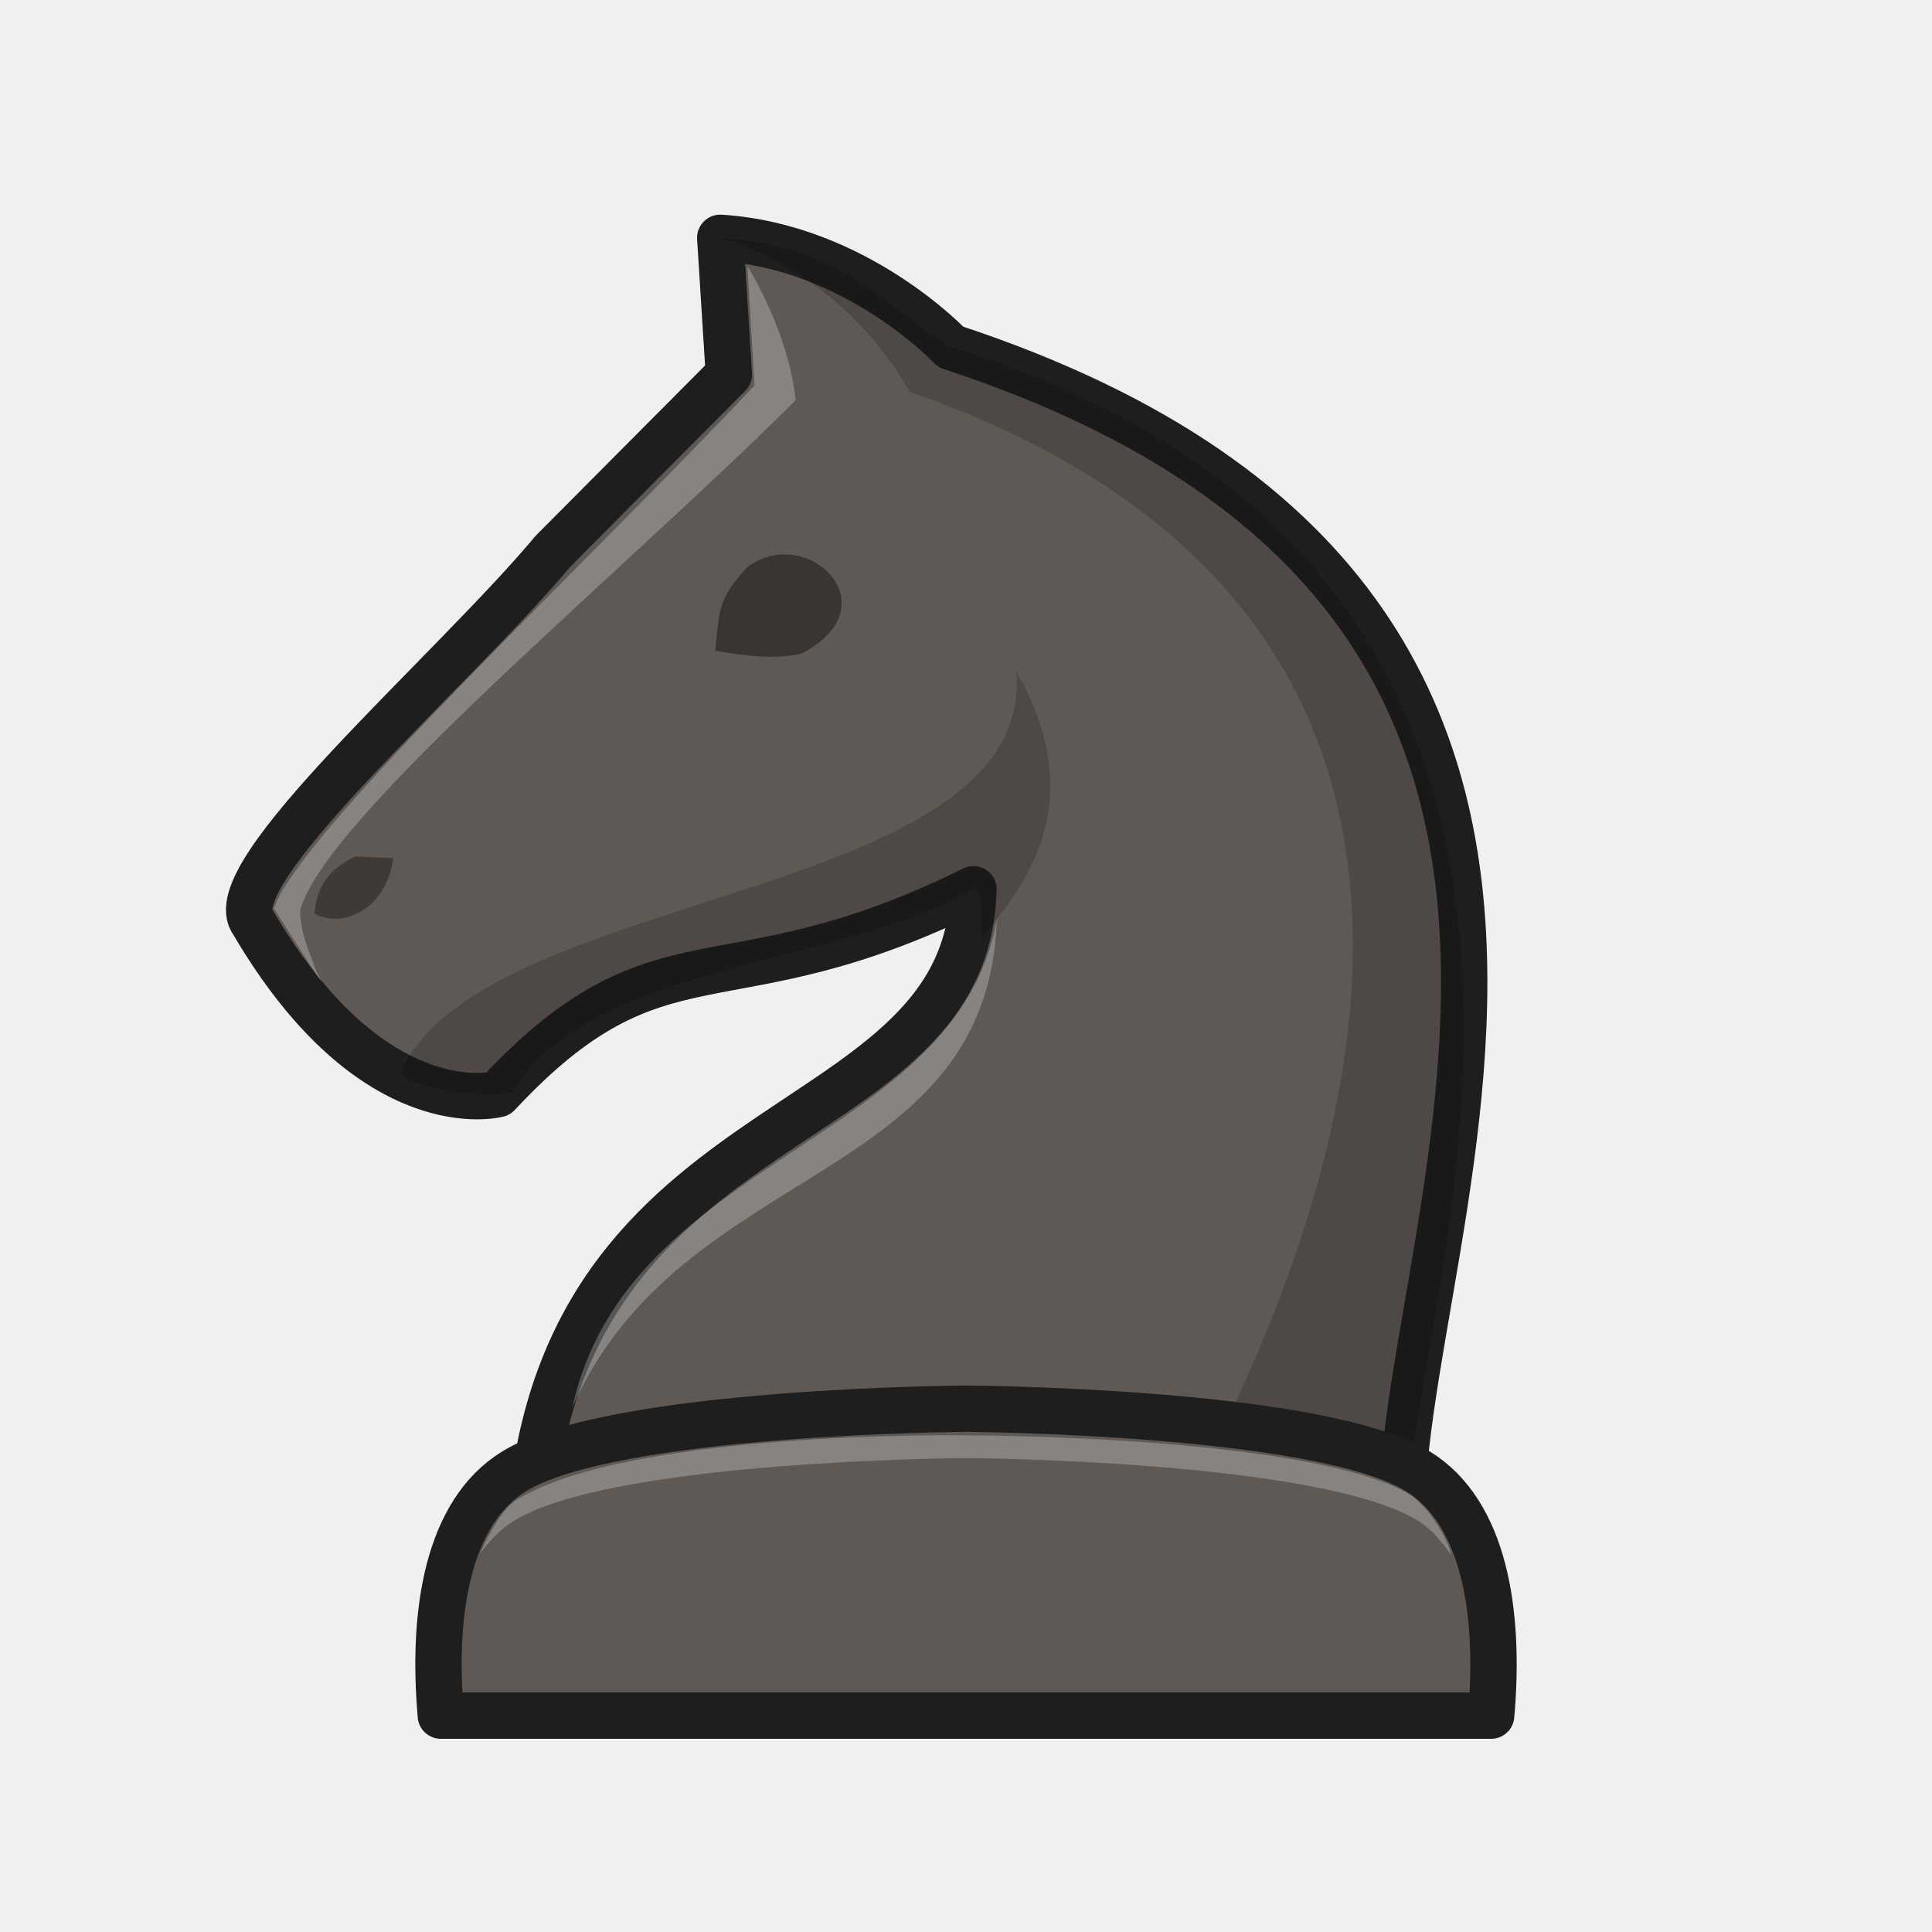
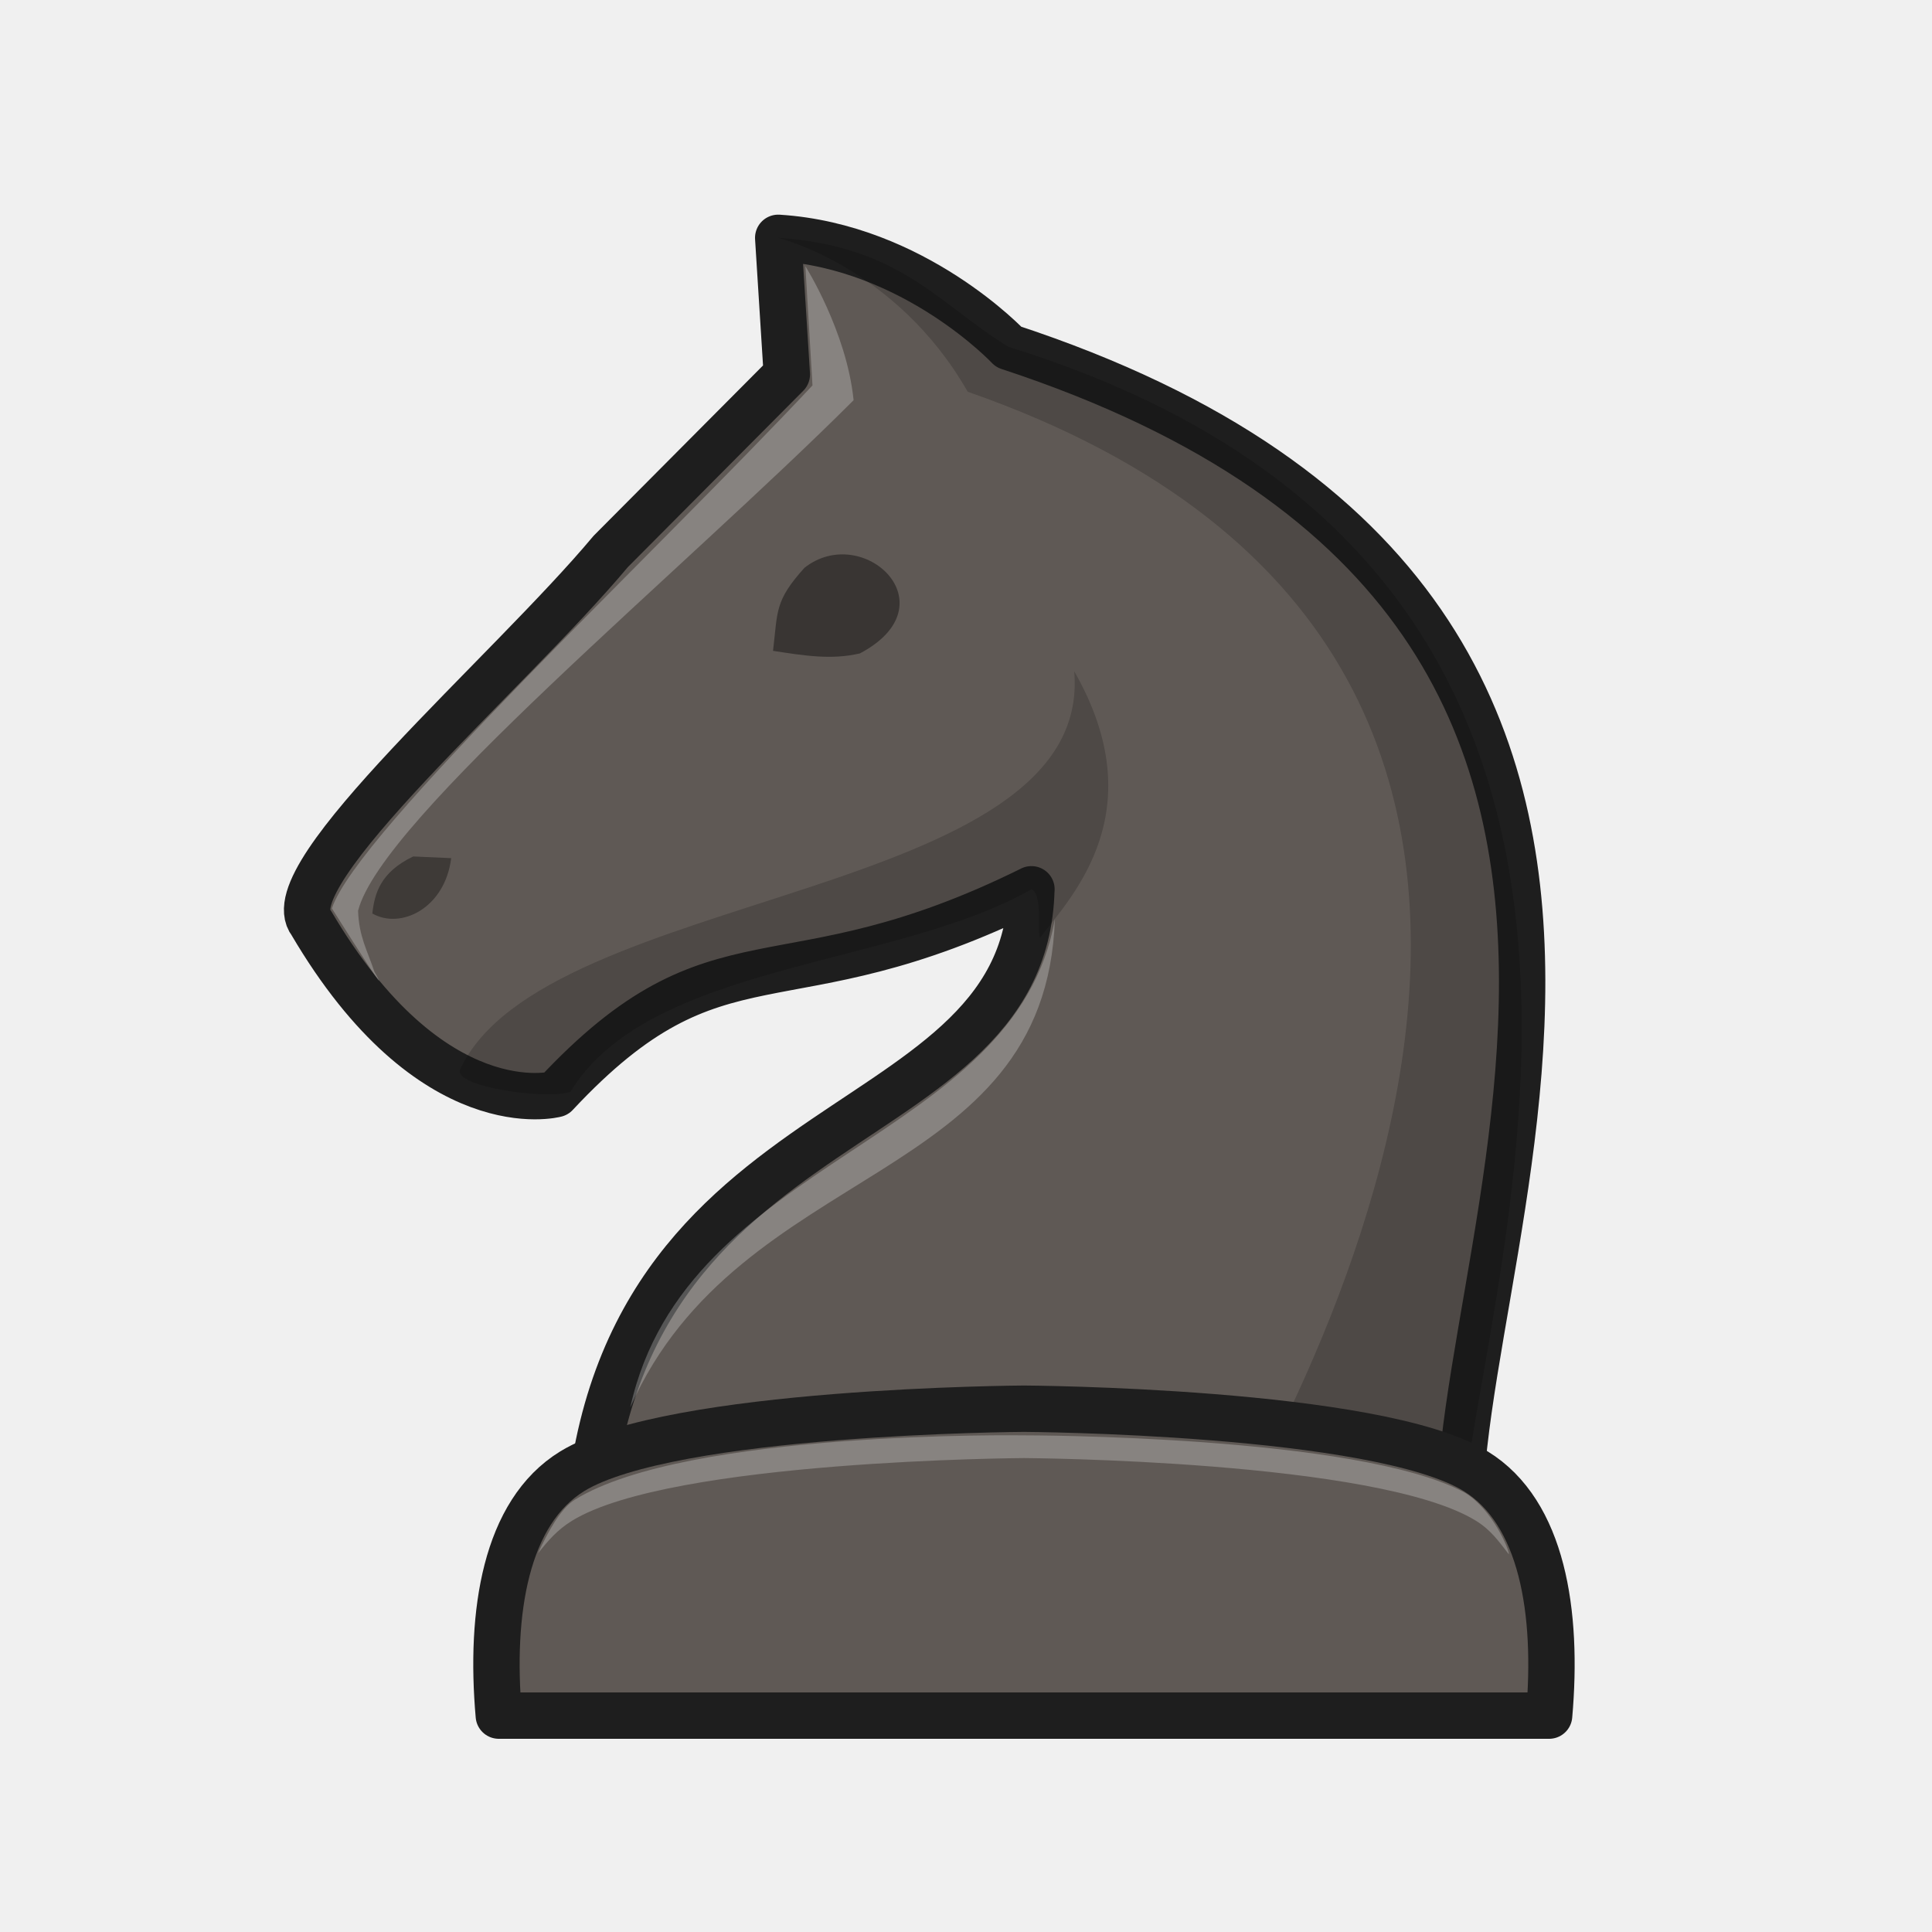
- <svg xmlns="http://www.w3.org/2000/svg" width="500mm" height="500mm" clip-rule="evenodd" fill-rule="evenodd" image-rendering="optimizeQuality" shape-rendering="geometricPrecision" text-rendering="geometricPrecision" version="1.1" viewBox="0 0 50 50">
-   <g clip-rule="evenodd" fill-rule="evenodd" shape-rendering="geometricPrecision">
-     <path d="m25.192 23.015c-0.165 6.967-11.758 5.219-11.516 18.104l22.86 0.118c-2.094-6.442 9.69-25.16-11.931-32.258v-1e-4s-2.438-2.601-5.965-2.824l0.223 3.535-4.558 4.582c-2.629 3.146-8.735 8.378-7.751 9.611 3.116 5.304 6.331 4.432 6.331 4.432 4.242-4.543 5.819-2.089 12.309-5.3z" fill="#5f5955" image-rendering="optimizeQuality" stroke="#1e1e1e" stroke-linejoin="round" stroke-width="1.2" />
-     <path d="m19.32 14.694c-0.776 0.861-0.69 1.116-0.814 2.15 0.805 0.123 1.507 0.24 2.249 0.066 2.381-1.262 0.075-3.403-1.435-2.216z" image-rendering="optimizeQuality" opacity=".4" style="paint-order:fill markers stroke" />
-     <path d="m9.192 22.166c-0.85 0.408-0.998 0.961-1.056 1.475 0.729 0.418 1.877-0.126 2.041-1.432l-0.985-0.044z" image-rendering="optimizeQuality" opacity=".35" />
-     <path d="m8.191 25.15s0.652 1.137-1.102-1.641c0.659-1.977 8.263-9.08 12.438-13.534l-0.184-3.086s1.069 1.69 1.248 3.468c-4.39 4.39-12.22 10.833-12.824 13.213 0.023 0.674 0.24 1.028 0.423 1.58z" fill="#fff" image-rendering="optimizeQuality" opacity=".25" />
-     <path d="m13.26 28.257c2.029-3.337 8.391-3.224 11.932-5.242 0.323 0.102 0.13 1.37 0.24 1.23 0.848-1.09 2.926-3.279 0.868-6.874 0.521 5.957-13.718 5.591-15.89 10.305-0.201 0.435 2.182 0.793 2.85 0.582z" image-rendering="optimizeQuality" opacity=".18" />
-     <path d="m25.8 23.781c-1.013 5.813-9.545 6.117-10.988 12.641 2.833-6.406 10.762-5.714 10.988-12.641z" fill="#fff" image-rendering="optimizeQuality" opacity=".25" />
-     <path d="m18.64 6.156s3.051 0.738 4.904 3.982c20.499 7.154 7.641 27.937 5.788 31.073l7.203 0.026c-1.987-3.243 9.548-25.597-11.931-32.258-1.776-1.069-2.768-2.609-5.965-2.824z" image-rendering="optimizeQuality" opacity=".18" />
-     <path d="m25 36.457s-9.131 0.048-11.691 1.619c-1.727 1.06-2.135 3.651-1.9 6.324h27.182c0.235-2.672-0.172-5.264-1.9-6.324-2.56-1.571-11.691-1.619-11.691-1.619z" fill="#5f5955" image-rendering="optimizeQuality" stroke="#1e1e1e" stroke-linejoin="round" stroke-width="1.2" />
-     <path d="m25 37.147s-8.712-0.137-11.624 1.666c-0.37 0.229-0.699 0.839-0.954 1.39 0.261-0.331 0.502-0.613 0.887-0.849 2.56-1.571 11.691-1.619 11.691-1.619s9.132 0.048 11.692 1.619c0.391 0.24 0.592 0.532 0.856 0.87 0.026-0.076-0.408-1.158-1.144-1.596-2.755-1.492-11.403-1.481-11.403-1.481z" fill="#fff" image-rendering="optimizeQuality" opacity=".25" />
-   </g>
+ <svg xmlns="http://www.w3.org/2000/svg" fill-rule="evenodd" clip-rule="evenodd" image-rendering="optimizeQuality" shape-rendering="geometricPrecision" text-rendering="geometricPrecision" viewBox="-1.5 0 50 50">
+   <path fill="#5f5955" stroke="#1e1e1e" stroke-linejoin="round" stroke-width="1.2" d="M25.192 23.015c-.165 6.967-11.758 5.219-11.516 18.104l22.86.118c-2.094-6.442 9.69-25.16-11.931-32.258v-0s-2.438-2.601-5.965-2.824l.223 3.535-4.558 4.582c-2.629 3.146-8.735 8.378-7.751 9.611 3.116 5.304 6.331 4.432 6.331 4.432 4.242-4.543 5.819-2.089 12.309-5.3z" />
+   <path d="M19.32 14.694c-.776.861-.69 1.116-.814 2.15.805.123 1.507.24 2.249.066 2.381-1.262.075-3.403-1.435-2.216z" opacity=".4" paint-order="fill markers stroke" />
+   <path d="M9.192 22.166c-.85.408-.998.961-1.056 1.475.729.418 1.877-.126 2.041-1.432l-.985-.044z" opacity=".35" />
+   <path fill="#fff" d="M8.191 25.15s.652 1.137-1.102-1.641c.659-1.977 8.263-9.08 12.438-13.534l-.184-3.086s1.069 1.69 1.248 3.468c-4.39 4.39-12.22 10.833-12.824 13.213.023.674.24 1.028.423 1.58z" opacity=".25" />
+   <path d="M13.26 28.257c2.029-3.337 8.391-3.224 11.932-5.242.323.102.13 1.37.24 1.23.848-1.09 2.926-3.279.868-6.874.521 5.957-13.718 5.591-15.89 10.305-.201.435 2.182.793 2.85.582z" opacity=".18" />
+   <path fill="#fff" d="M25.8 23.781c-1.013 5.813-9.545 6.117-10.988 12.641 2.833-6.406 10.762-5.714 10.988-12.641" opacity=".25" />
+   <path d="M18.64 6.156s3.051.738 4.904 3.982c20.499 7.154 7.641 27.937 5.788 31.073l7.203.026c-1.987-3.243 9.548-25.597-11.931-32.258-1.776-1.069-2.768-2.609-5.965-2.824z" opacity=".18" />
+   <path fill="#5f5955" stroke="#1e1e1e" stroke-linejoin="round" stroke-width="1.2" d="M25 36.457s-9.131.048-11.691 1.619c-1.727 1.06-2.135 3.651-1.9 6.324h27.182c.235-2.672-.172-5.264-1.9-6.324-2.56-1.571-11.691-1.619-11.691-1.619z" />
+   <path fill="#fff" d="M25 37.147s-8.712-.137-11.624 1.666c-.37.229-.699.839-.954 1.39.261-.331.502-.613.887-.849 2.56-1.571 11.691-1.619 11.691-1.619s9.132.048 11.692 1.619c.391.24.592.532.856.87.026-.076-.408-1.158-1.144-1.596-2.755-1.492-11.403-1.481-11.403-1.481z" opacity=".25" />
</svg>
